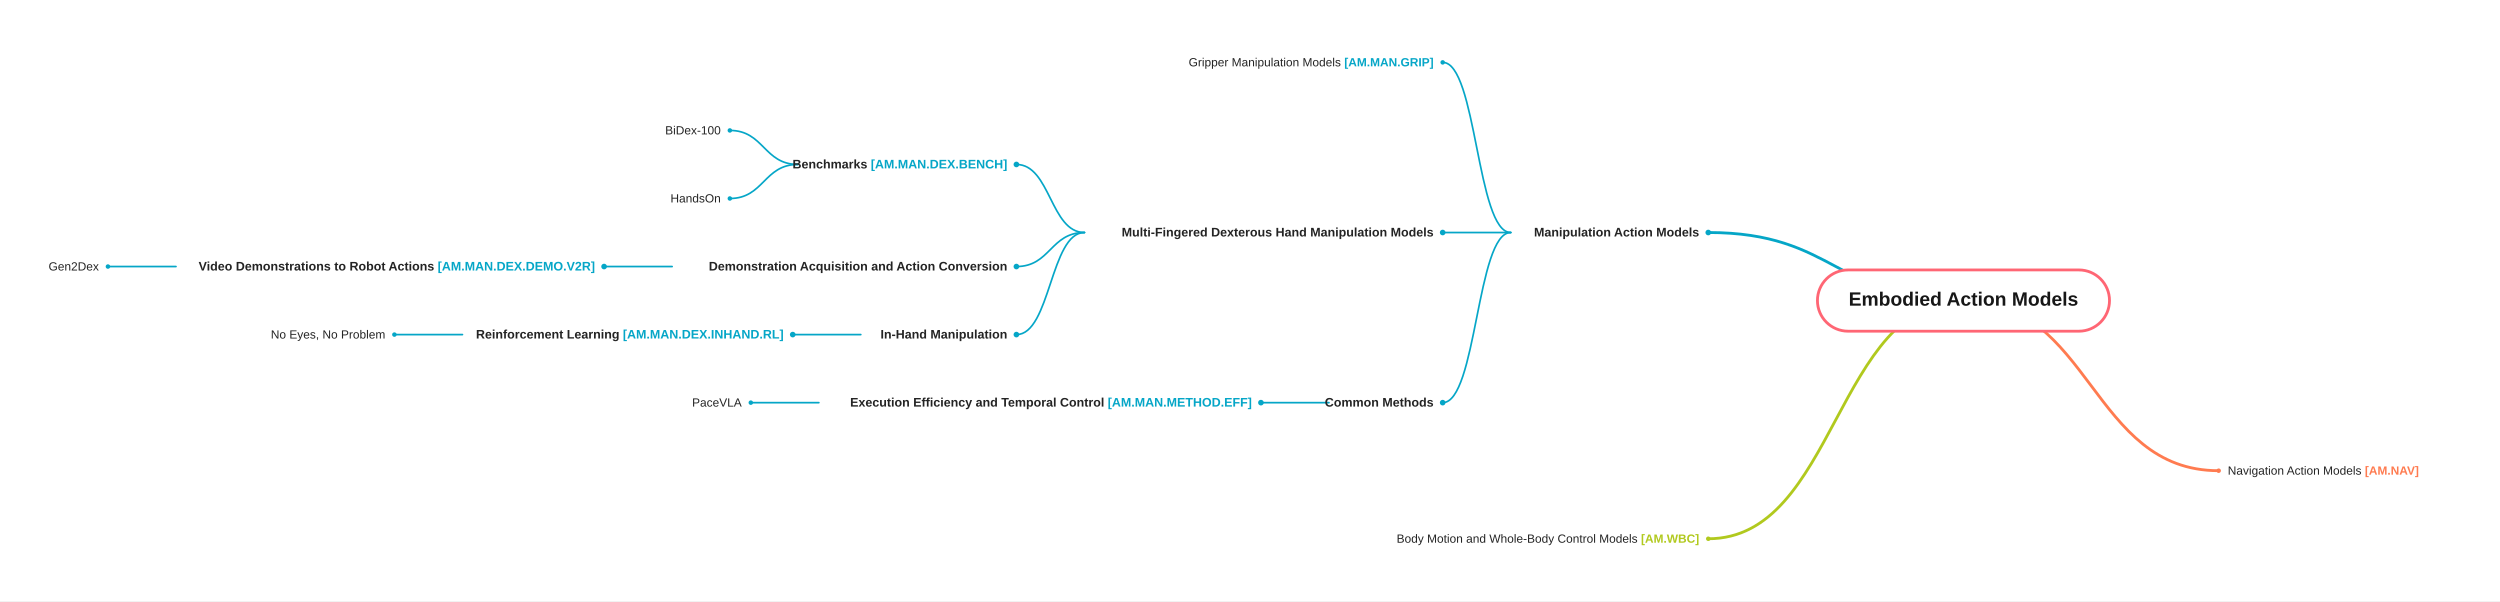
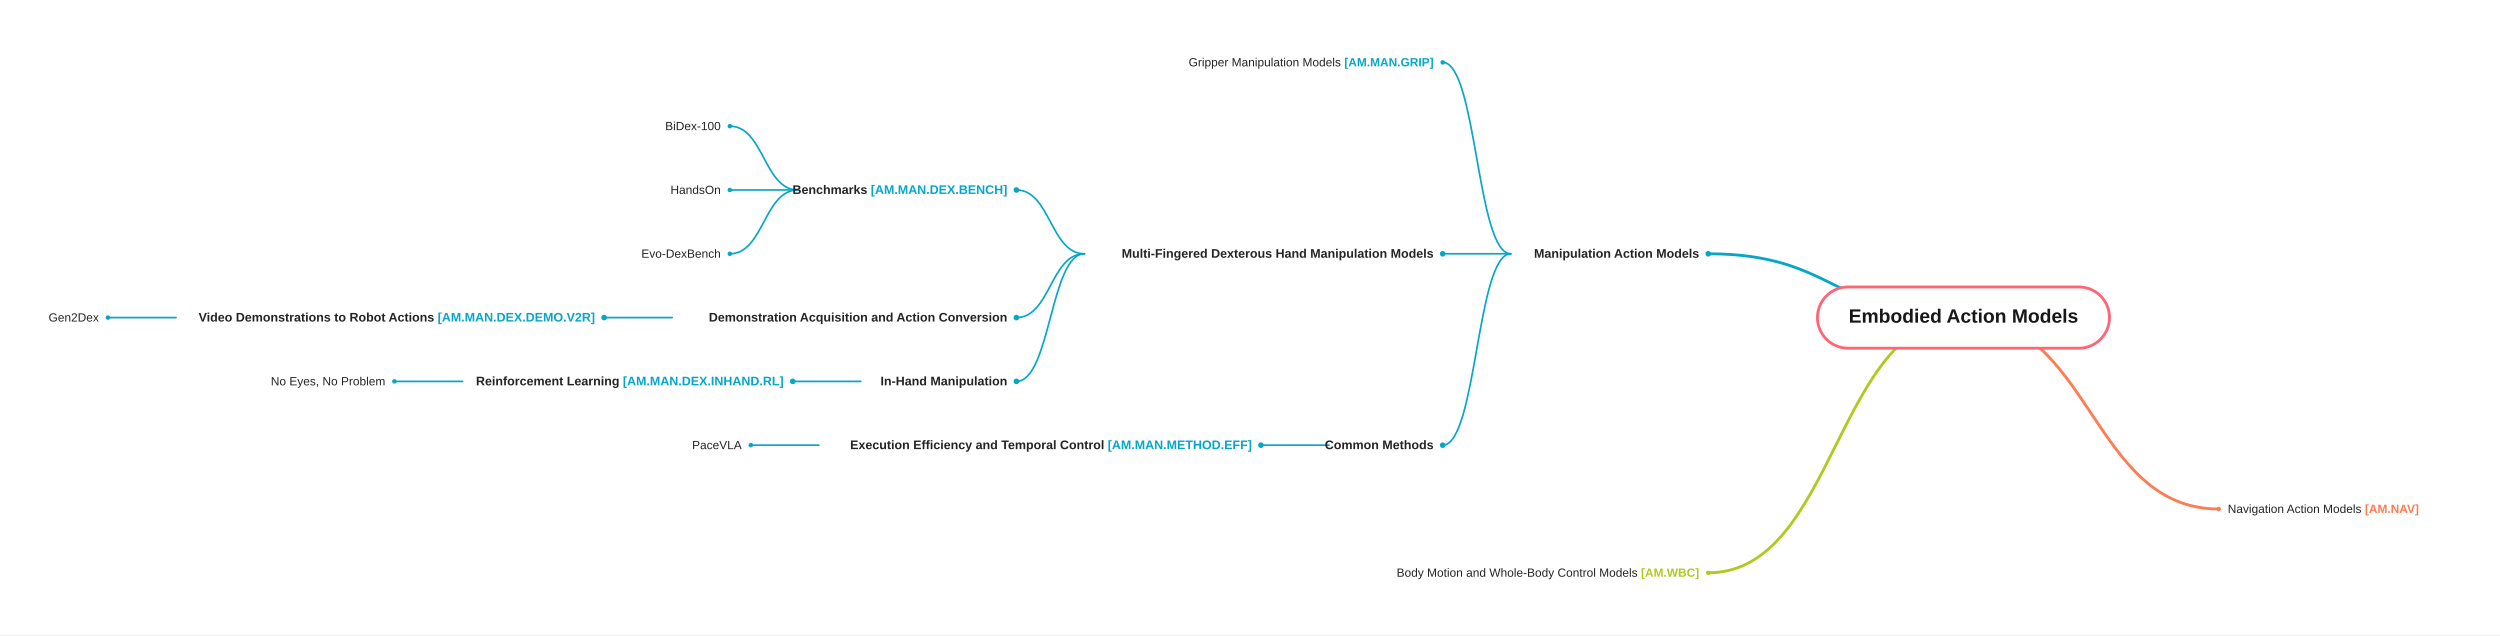
- <svg xmlns="http://www.w3.org/2000/svg" viewBox="-1662.24 0 4408.32 1060" role="img" aria-labelledby="title desc">
-   <rect x="-1662.24" width="4408.32" height="1060" fill="#ffffff" />
+ <svg xmlns="http://www.w3.org/2000/svg" viewBox="-1662.24 0 4408.32 1120.0" role="img" aria-labelledby="title desc">
+   <rect x="-1662.24" width="4408.32" height="1120.0" fill="#ffffff" />
  <g fill="none" stroke-linecap="round" stroke-linejoin="round">
-     <path d="M 1800 530.0 C 1575.0 530.0, 1575.0 410.0, 1350 410.0" stroke="#05a6c7" stroke-width="5" />
-     <path d="M 1001.68 410.0 C 941.68 410.0, 941.68 110, 881.68 110" stroke="#05a6c7" stroke-width="3" />
-     <path d="M 1001.68 410.0 C 941.68 410.0, 941.68 410.0, 881.68 410.0" stroke="#05a6c7" stroke-width="3" />
-     <path d="M 250 410.0 C 190 410.0, 190 290.0, 130 290.0" stroke="#05a6c7" stroke-width="3" />
-     <path d="M -255.28 290.0 C -315.28 290.0, -315.28 230, -375.28 230" stroke="#05a6c7" stroke-width="3" />
-     <path d="M -255.28 290.0 C -315.28 290.0, -315.28 350, -375.28 350" stroke="#05a6c7" stroke-width="3" />
-     <path d="M 250 410.0 C 190 410.0, 190 470.0, 130 470.0" stroke="#05a6c7" stroke-width="3" />
-     <path d="M -477.04 470.0 C -537.04 470.0, -537.04 470.0, -597.04 470.0" stroke="#05a6c7" stroke-width="3" />
-     <path d="M -1351.92 470.0 C -1411.92 470.0, -1411.92 470, -1471.92 470" stroke="#05a6c7" stroke-width="3" />
-     <path d="M 250 410.0 C 190 410.0, 190 590.0, 130 590.0" stroke="#05a6c7" stroke-width="3" />
-     <path d="M -144.4 590.0 C -204.4 590.0, -204.4 590.0, -264.4 590.0" stroke="#05a6c7" stroke-width="3" />
-     <path d="M -846.8 590.0 C -906.8 590.0, -906.8 590, -966.8 590" stroke="#05a6c7" stroke-width="3" />
-     <path d="M 1001.68 410.0 C 941.68 410.0, 941.68 710.0, 881.68 710.0" stroke="#05a6c7" stroke-width="3" />
-     <path d="M 681.2 710.0 C 621.2 710.0, 621.2 710.0, 561.2 710.0" stroke="#05a6c7" stroke-width="3" />
-     <path d="M -218.32 710.0 C -278.32 710.0, -278.32 710, -338.32 710" stroke="#05a6c7" stroke-width="3" />
-     <path d="M 1800 530.0 C 2025.0 530.0, 2025.0 830, 2250 830" stroke="#ff7b50" stroke-width="5" />
-     <path d="M 1800 530.0 C 1575.0 530.0, 1575.0 950, 1350 950" stroke="#b1c91e" stroke-width="5" />
+     <path d="M 1800 560.0 C 1575.0 560.0, 1575.0 447.5, 1350 447.5" stroke="#05a6c7" stroke-width="5" />
+     <path d="M 1001.68 447.5 C 941.68 447.5, 941.68 110.0, 881.68 110.0" stroke="#05a6c7" stroke-width="3" />
+     <path d="M 1001.68 447.5 C 941.68 447.5, 941.68 447.5, 881.68 447.5" stroke="#05a6c7" stroke-width="3" />
+     <path d="M 250 447.5 C 190 447.5, 190 335.0, 130 335.0" stroke="#05a6c7" stroke-width="3" />
+     <path d="M -255.28 335.0 C -315.28 335.0, -315.28 222.5, -375.28 222.5" stroke="#05a6c7" stroke-width="3" />
+     <path d="M -255.28 335.0 C -315.28 335.0, -315.28 335.0, -375.28 335.0" stroke="#05a6c7" stroke-width="3" />
+     <path d="M -255.28 335.0 C -315.28 335.0, -315.28 447.5, -375.28 447.5" stroke="#05a6c7" stroke-width="3" />
+     <path d="M 250 447.5 C 190 447.5, 190 560.0, 130 560.0" stroke="#05a6c7" stroke-width="3" />
+     <path d="M -477.04 560.0 C -537.04 560.0, -537.04 560.0, -597.04 560.0" stroke="#05a6c7" stroke-width="3" />
+     <path d="M -1351.92 560.0 C -1411.92 560.0, -1411.92 560.0, -1471.92 560.0" stroke="#05a6c7" stroke-width="3" />
+     <path d="M 250 447.5 C 190 447.5, 190 672.5, 130 672.5" stroke="#05a6c7" stroke-width="3" />
+     <path d="M -144.4 672.5 C -204.4 672.5, -204.4 672.5, -264.4 672.5" stroke="#05a6c7" stroke-width="3" />
+     <path d="M -846.8 672.5 C -906.8 672.5, -906.8 672.5, -966.8 672.5" stroke="#05a6c7" stroke-width="3" />
+     <path d="M 1001.68 447.5 C 941.68 447.5, 941.68 785.0, 881.68 785.0" stroke="#05a6c7" stroke-width="3" />
+     <path d="M 681.2 785.0 C 621.2 785.0, 621.2 785.0, 561.2 785.0" stroke="#05a6c7" stroke-width="3" />
+     <path d="M -218.32 785.0 C -278.32 785.0, -278.32 785.0, -338.32 785.0" stroke="#05a6c7" stroke-width="3" />
+     <path d="M 1800 560.0 C 2025.0 560.0, 2025.0 897.5, 2250 897.5" stroke="#ff7b50" stroke-width="5" />
+     <path d="M 1800 560.0 C 1575.0 560.0, 1575.0 1010.0, 1350 1010.0" stroke="#b1c91e" stroke-width="5" />
  </g>
-   <circle cx="1350" cy="410.0" r="5" fill="#05a6c7" />
-   <text x="1334" y="417.0" text-anchor="end" font-family="Arial, Noto Sans CJK SC, sans-serif" font-size="22" font-weight="650" fill="#242424">Manipulation Action Models</text>
-   <circle cx="881.68" cy="110" r="4" fill="#05a6c7" />
-   <text x="865.68" y="117" text-anchor="end" font-family="Arial, Noto Sans CJK SC, sans-serif" font-size="21" font-weight="500" fill="#242424">Gripper Manipulation Models<tspan dx="6" fill="#05a6c7" font-weight="650">[AM.MAN.GRIP]</tspan>
+   <circle cx="1350" cy="447.5" r="5" fill="#05a6c7" />
+   <text x="1334" y="454.5" text-anchor="end" font-family="Arial, Noto Sans CJK SC, sans-serif" font-size="22" font-weight="650" fill="#242424">Manipulation Action Models</text>
+   <circle cx="881.68" cy="110.0" r="4" fill="#05a6c7" />
+   <text x="865.68" y="117.0" text-anchor="end" font-family="Arial, Noto Sans CJK SC, sans-serif" font-size="21" font-weight="500" fill="#242424">Gripper Manipulation Models<tspan dx="6" fill="#05a6c7" font-weight="650">[AM.MAN.GRIP]</tspan>
  </text>
-   <circle cx="881.68" cy="410.0" r="5" fill="#05a6c7" />
-   <text x="865.68" y="417.0" text-anchor="end" font-family="Arial, Noto Sans CJK SC, sans-serif" font-size="22" font-weight="650" fill="#242424">Multi-Fingered Dexterous Hand Manipulation Models</text>
-   <circle cx="130" cy="290.0" r="5" fill="#05a6c7" />
-   <text x="114" y="297.0" text-anchor="end" font-family="Arial, Noto Sans CJK SC, sans-serif" font-size="22" font-weight="650" fill="#242424">Benchmarks<tspan dx="6" fill="#05a6c7" font-weight="650">[AM.MAN.DEX.BENCH]</tspan>
+   <circle cx="881.68" cy="447.5" r="5" fill="#05a6c7" />
+   <text x="865.68" y="454.5" text-anchor="end" font-family="Arial, Noto Sans CJK SC, sans-serif" font-size="22" font-weight="650" fill="#242424">Multi-Fingered Dexterous Hand Manipulation Models</text>
+   <circle cx="130" cy="335.0" r="5" fill="#05a6c7" />
+   <text x="114" y="342.0" text-anchor="end" font-family="Arial, Noto Sans CJK SC, sans-serif" font-size="22" font-weight="650" fill="#242424">Benchmarks<tspan dx="6" fill="#05a6c7" font-weight="650">[AM.MAN.DEX.BENCH]</tspan>
  </text>
-   <circle cx="-375.28" cy="230" r="4" fill="#05a6c7" />
-   <text x="-391.28" y="237" text-anchor="end" font-family="Arial, Noto Sans CJK SC, sans-serif" font-size="21" font-weight="500" fill="#242424">BiDex-100</text>
-   <circle cx="-375.28" cy="350" r="4" fill="#05a6c7" />
-   <text x="-391.28" y="357" text-anchor="end" font-family="Arial, Noto Sans CJK SC, sans-serif" font-size="21" font-weight="500" fill="#242424">HandsOn</text>
-   <circle cx="130" cy="470.0" r="5" fill="#05a6c7" />
-   <text x="114" y="477.0" text-anchor="end" font-family="Arial, Noto Sans CJK SC, sans-serif" font-size="22" font-weight="650" fill="#242424">Demonstration Acquisition and Action Conversion</text>
-   <circle cx="-597.04" cy="470.0" r="5" fill="#05a6c7" />
-   <text x="-613.04" y="477.0" text-anchor="end" font-family="Arial, Noto Sans CJK SC, sans-serif" font-size="22" font-weight="650" fill="#242424">Video Demonstrations to Robot Actions<tspan dx="6" fill="#05a6c7" font-weight="650">[AM.MAN.DEX.DEMO.V2R]</tspan>
+   <circle cx="-375.28" cy="222.5" r="4" fill="#05a6c7" />
+   <text x="-391.28" y="229.5" text-anchor="end" font-family="Arial, Noto Sans CJK SC, sans-serif" font-size="21" font-weight="500" fill="#242424">BiDex-100</text>
+   <circle cx="-375.28" cy="335.0" r="4" fill="#05a6c7" />
+   <text x="-391.28" y="342.0" text-anchor="end" font-family="Arial, Noto Sans CJK SC, sans-serif" font-size="21" font-weight="500" fill="#242424">HandsOn</text>
+   <circle cx="-375.28" cy="447.5" r="4" fill="#05a6c7" />
+   <text x="-391.28" y="454.5" text-anchor="end" font-family="Arial, Noto Sans CJK SC, sans-serif" font-size="21" font-weight="500" fill="#242424">Evo-DexBench</text>
+   <circle cx="130" cy="560.0" r="5" fill="#05a6c7" />
+   <text x="114" y="567.0" text-anchor="end" font-family="Arial, Noto Sans CJK SC, sans-serif" font-size="22" font-weight="650" fill="#242424">Demonstration Acquisition and Action Conversion</text>
+   <circle cx="-597.04" cy="560.0" r="5" fill="#05a6c7" />
+   <text x="-613.04" y="567.0" text-anchor="end" font-family="Arial, Noto Sans CJK SC, sans-serif" font-size="22" font-weight="650" fill="#242424">Video Demonstrations to Robot Actions<tspan dx="6" fill="#05a6c7" font-weight="650">[AM.MAN.DEX.DEMO.V2R]</tspan>
  </text>
-   <circle cx="-1471.92" cy="470" r="4" fill="#05a6c7" />
-   <text x="-1487.92" y="477" text-anchor="end" font-family="Arial, Noto Sans CJK SC, sans-serif" font-size="21" font-weight="500" fill="#242424">Gen2Dex</text>
-   <circle cx="130" cy="590.0" r="5" fill="#05a6c7" />
-   <text x="114" y="597.0" text-anchor="end" font-family="Arial, Noto Sans CJK SC, sans-serif" font-size="22" font-weight="650" fill="#242424">In-Hand Manipulation</text>
-   <circle cx="-264.4" cy="590.0" r="5" fill="#05a6c7" />
-   <text x="-280.4" y="597.0" text-anchor="end" font-family="Arial, Noto Sans CJK SC, sans-serif" font-size="22" font-weight="650" fill="#242424">Reinforcement Learning<tspan dx="6" fill="#05a6c7" font-weight="650">[AM.MAN.DEX.INHAND.RL]</tspan>
+   <circle cx="-1471.92" cy="560.0" r="4" fill="#05a6c7" />
+   <text x="-1487.92" y="567.0" text-anchor="end" font-family="Arial, Noto Sans CJK SC, sans-serif" font-size="21" font-weight="500" fill="#242424">Gen2Dex</text>
+   <circle cx="130" cy="672.5" r="5" fill="#05a6c7" />
+   <text x="114" y="679.5" text-anchor="end" font-family="Arial, Noto Sans CJK SC, sans-serif" font-size="22" font-weight="650" fill="#242424">In-Hand Manipulation</text>
+   <circle cx="-264.4" cy="672.5" r="5" fill="#05a6c7" />
+   <text x="-280.4" y="679.5" text-anchor="end" font-family="Arial, Noto Sans CJK SC, sans-serif" font-size="22" font-weight="650" fill="#242424">Reinforcement Learning<tspan dx="6" fill="#05a6c7" font-weight="650">[AM.MAN.DEX.INHAND.RL]</tspan>
  </text>
-   <circle cx="-966.8" cy="590" r="4" fill="#05a6c7" />
-   <text x="-982.8" y="597" text-anchor="end" font-family="Arial, Noto Sans CJK SC, sans-serif" font-size="21" font-weight="500" fill="#242424">No Eyes, No Problem</text>
-   <circle cx="881.68" cy="710.0" r="5" fill="#05a6c7" />
-   <text x="865.68" y="717.0" text-anchor="end" font-family="Arial, Noto Sans CJK SC, sans-serif" font-size="22" font-weight="650" fill="#242424">Common Methods</text>
-   <circle cx="561.2" cy="710.0" r="5" fill="#05a6c7" />
-   <text x="545.2" y="717.0" text-anchor="end" font-family="Arial, Noto Sans CJK SC, sans-serif" font-size="22" font-weight="650" fill="#242424">Execution Efficiency and Temporal Control<tspan dx="6" fill="#05a6c7" font-weight="650">[AM.MAN.METHOD.EFF]</tspan>
+   <circle cx="-966.8" cy="672.5" r="4" fill="#05a6c7" />
+   <text x="-982.8" y="679.5" text-anchor="end" font-family="Arial, Noto Sans CJK SC, sans-serif" font-size="21" font-weight="500" fill="#242424">No Eyes, No Problem</text>
+   <circle cx="881.68" cy="785.0" r="5" fill="#05a6c7" />
+   <text x="865.68" y="792.0" text-anchor="end" font-family="Arial, Noto Sans CJK SC, sans-serif" font-size="22" font-weight="650" fill="#242424">Common Methods</text>
+   <circle cx="561.2" cy="785.0" r="5" fill="#05a6c7" />
+   <text x="545.2" y="792.0" text-anchor="end" font-family="Arial, Noto Sans CJK SC, sans-serif" font-size="22" font-weight="650" fill="#242424">Execution Efficiency and Temporal Control<tspan dx="6" fill="#05a6c7" font-weight="650">[AM.MAN.METHOD.EFF]</tspan>
  </text>
-   <circle cx="-338.32" cy="710" r="4" fill="#05a6c7" />
-   <text x="-354.32" y="717" text-anchor="end" font-family="Arial, Noto Sans CJK SC, sans-serif" font-size="21" font-weight="500" fill="#242424">PaceVLA</text>
-   <circle cx="2250" cy="830" r="4" fill="#ff7b50" />
-   <text x="2266" y="837" text-anchor="start" font-family="Arial, Noto Sans CJK SC, sans-serif" font-size="21" font-weight="500" fill="#242424">Navigation Action Models<tspan dx="6" fill="#ff7b50" font-weight="650">[AM.NAV]</tspan>
+   <circle cx="-338.32" cy="785.0" r="4" fill="#05a6c7" />
+   <text x="-354.32" y="792.0" text-anchor="end" font-family="Arial, Noto Sans CJK SC, sans-serif" font-size="21" font-weight="500" fill="#242424">PaceVLA</text>
+   <circle cx="2250" cy="897.5" r="4" fill="#ff7b50" />
+   <text x="2266" y="904.5" text-anchor="start" font-family="Arial, Noto Sans CJK SC, sans-serif" font-size="21" font-weight="500" fill="#242424">Navigation Action Models<tspan dx="6" fill="#ff7b50" font-weight="650">[AM.NAV]</tspan>
  </text>
-   <circle cx="1350" cy="950" r="4" fill="#b1c91e" />
-   <text x="1334" y="957" text-anchor="end" font-family="Arial, Noto Sans CJK SC, sans-serif" font-size="21" font-weight="500" fill="#242424">Body Motion and Whole-Body Control Models<tspan dx="6" fill="#b1c91e" font-weight="650">[AM.WBC]</tspan>
+   <circle cx="1350" cy="1010.0" r="4" fill="#b1c91e" />
+   <text x="1334" y="1017.0" text-anchor="end" font-family="Arial, Noto Sans CJK SC, sans-serif" font-size="21" font-weight="500" fill="#242424">Body Motion and Whole-Body Control Models<tspan dx="6" fill="#b1c91e" font-weight="650">[AM.WBC]</tspan>
  </text>
-   <rect x="1542.5" y="476.0" width="515" height="108" rx="54" fill="#ffffff" stroke="#ff6674" stroke-width="5" />
-   <text x="1800" y="539.0" text-anchor="middle" font-family="Arial, Noto Sans CJK SC, sans-serif" font-size="34" font-weight="700" fill="#171717">Embodied Action Models</text>
+   <rect x="1542.5" y="506.0" width="515" height="108" rx="54" fill="#ffffff" stroke="#ff6674" stroke-width="5" />
+   <text x="1800" y="569.0" text-anchor="middle" font-family="Arial, Noto Sans CJK SC, sans-serif" font-size="34" font-weight="700" fill="#171717">Embodied Action Models</text>
</svg>
